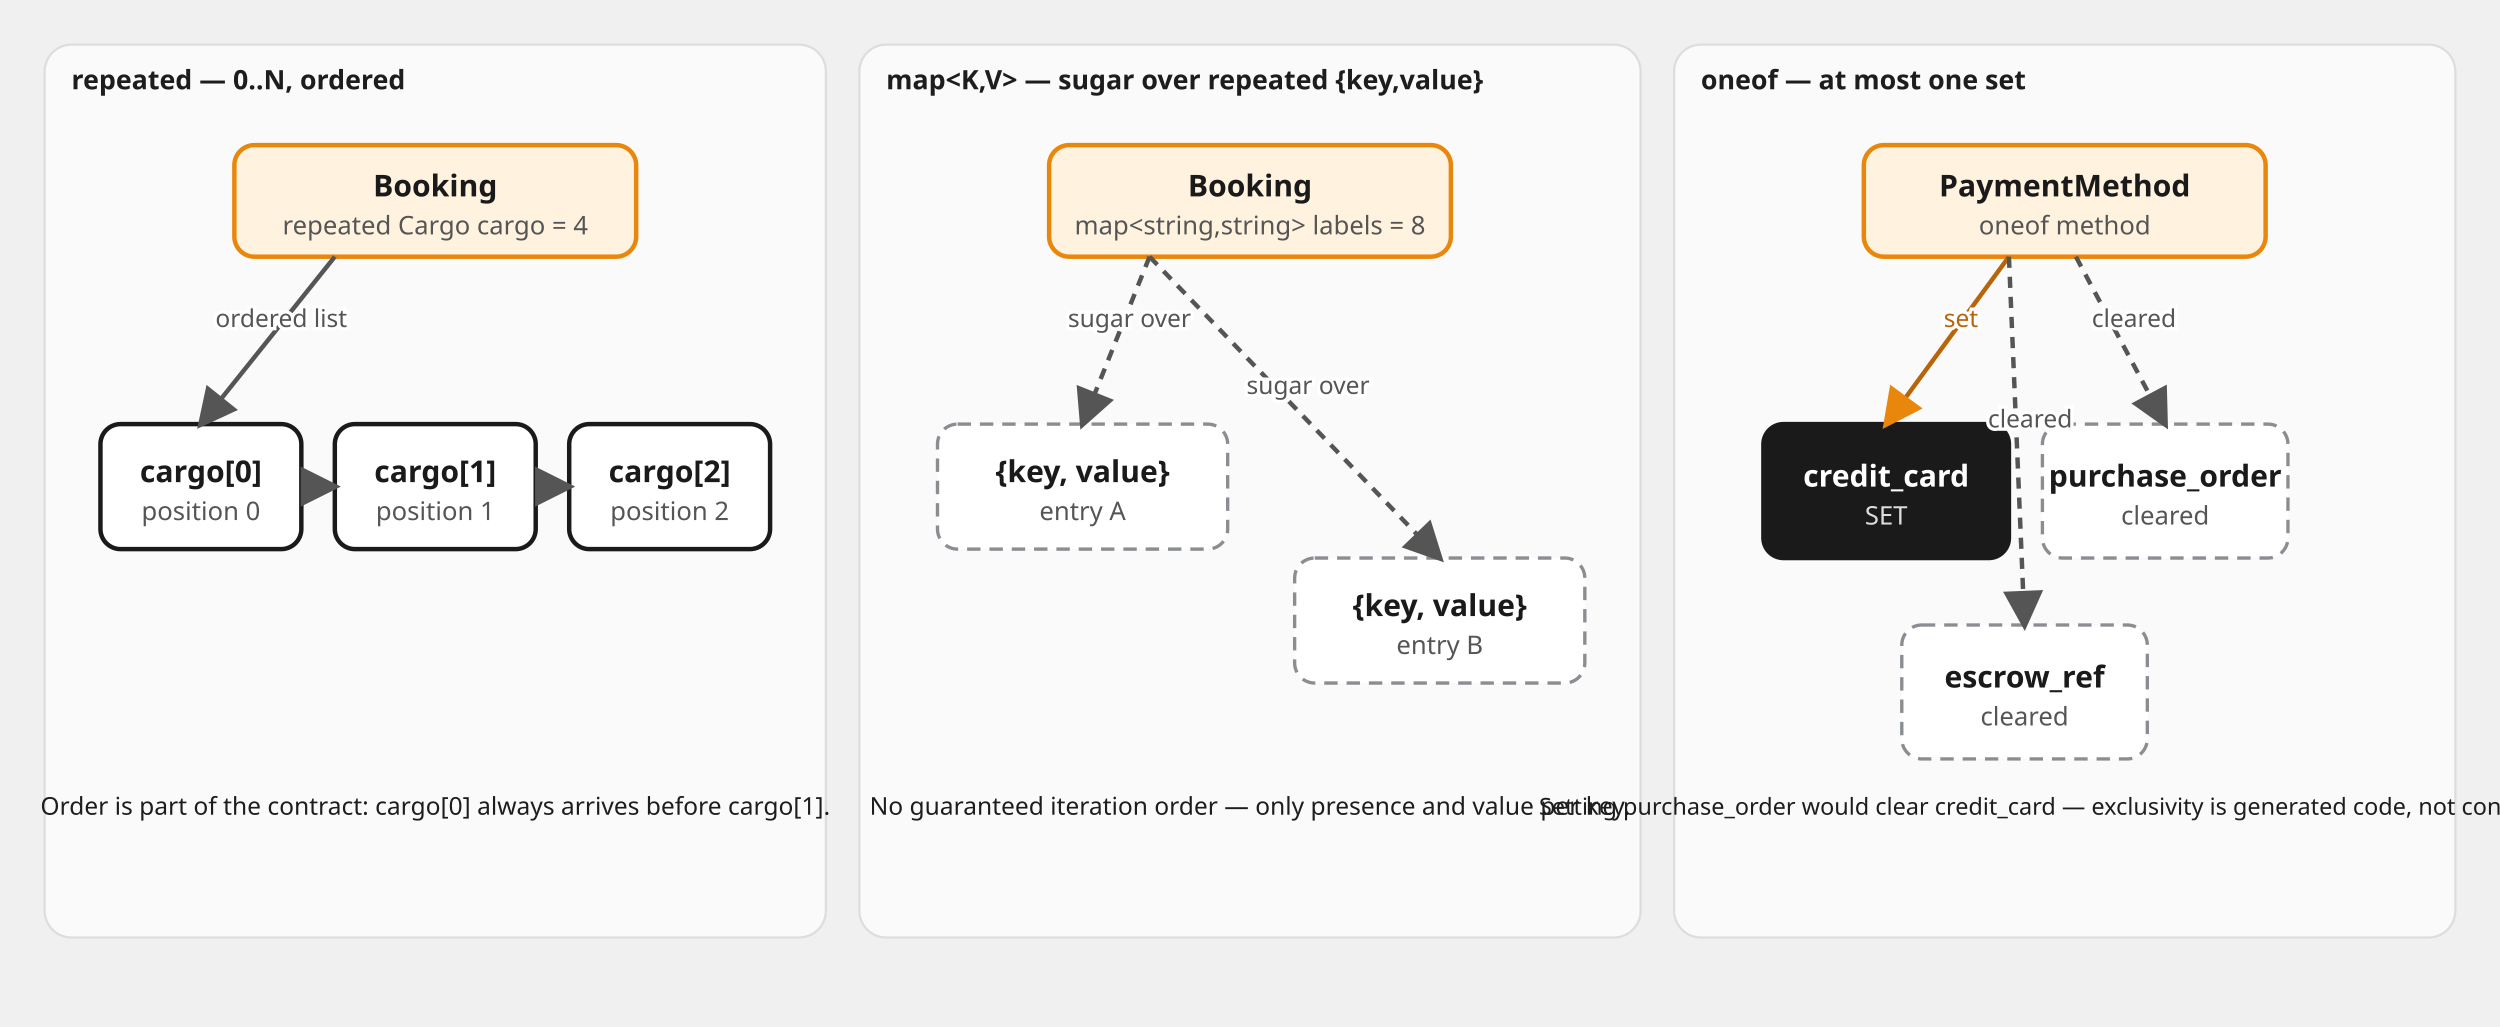
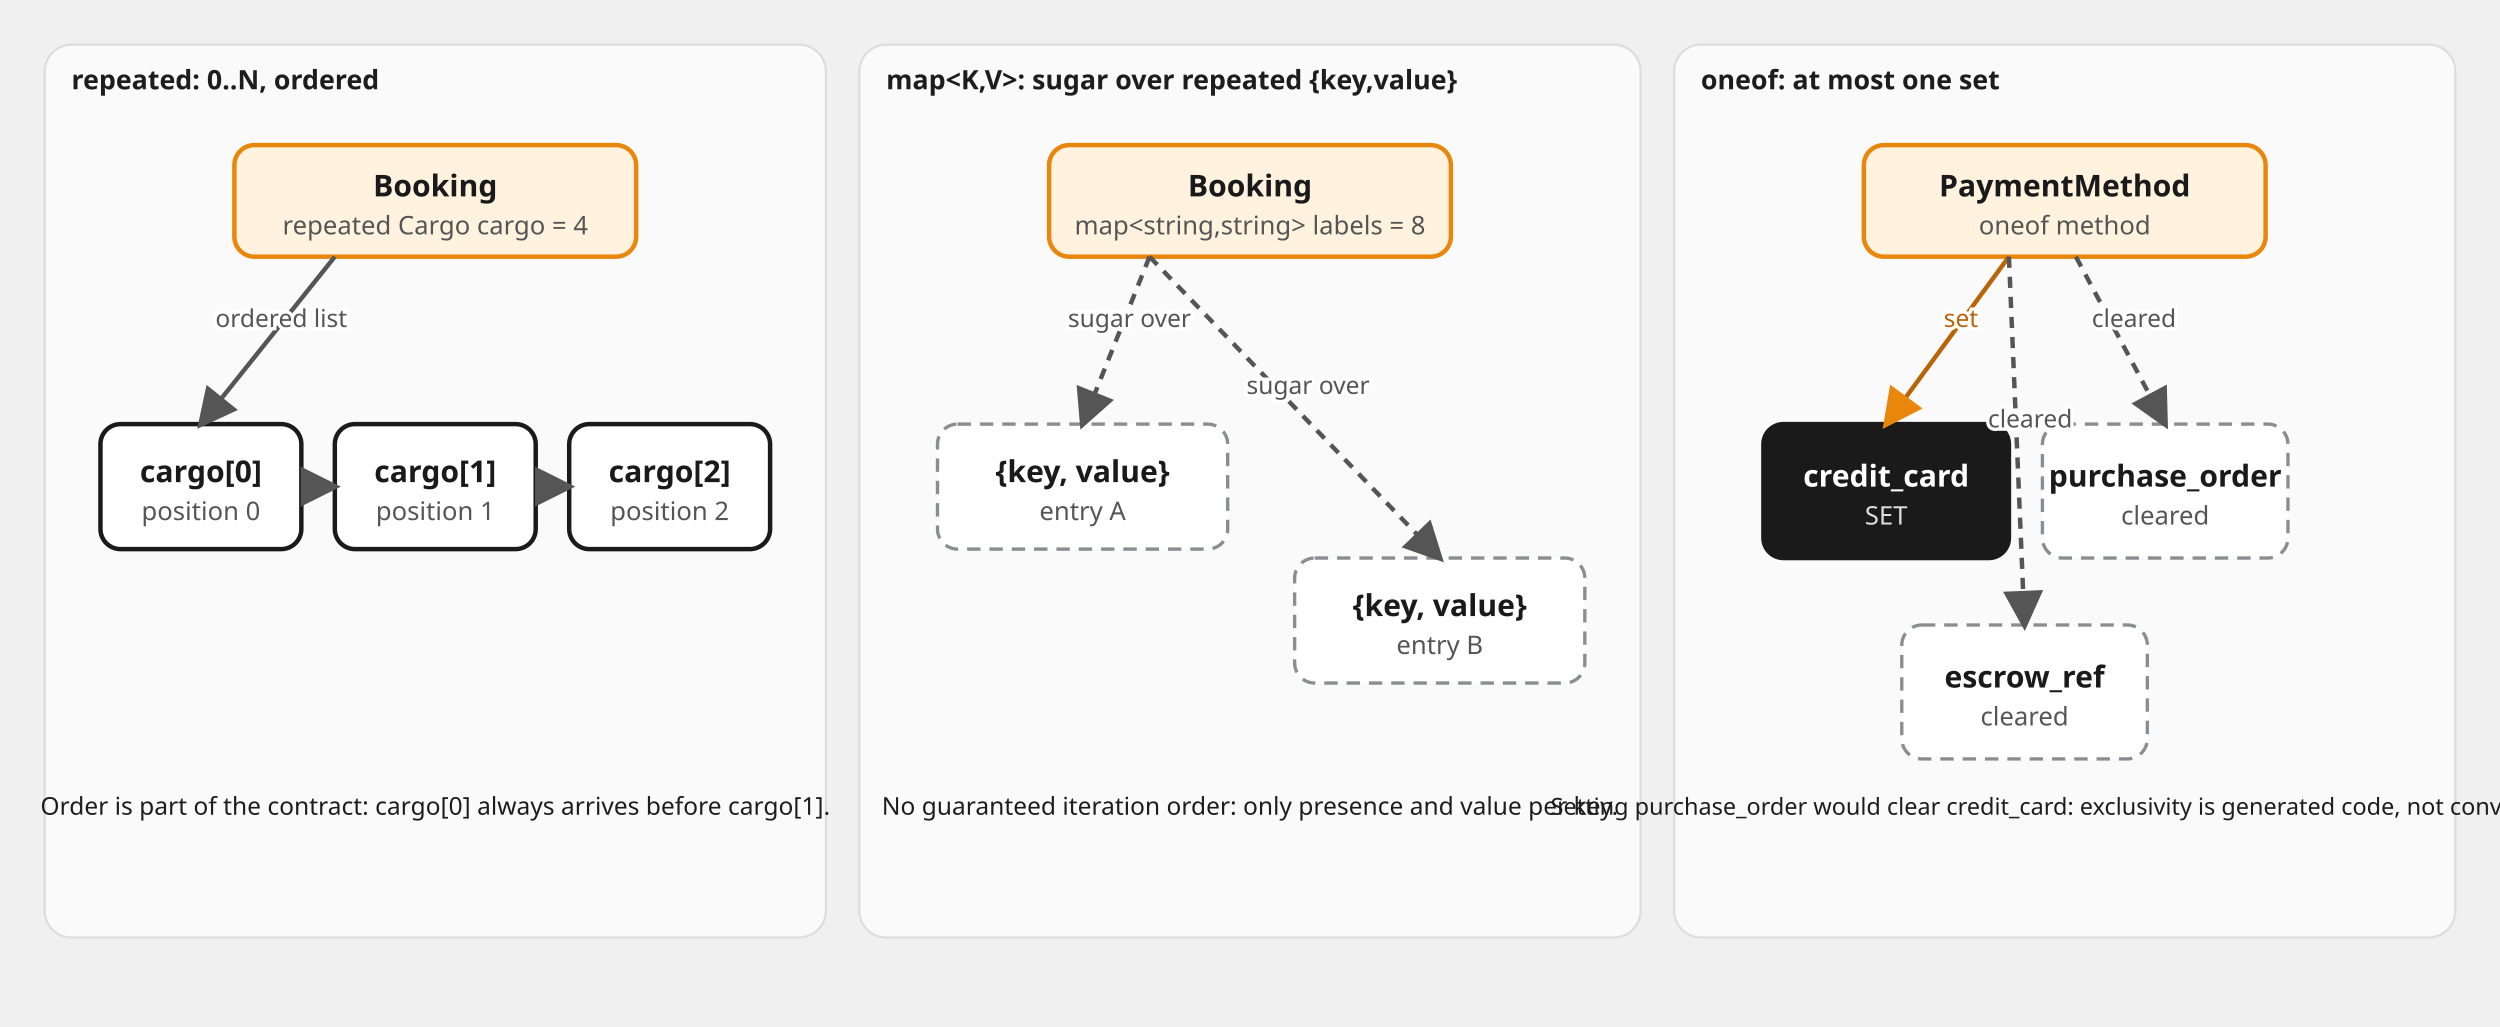
<svg xmlns="http://www.w3.org/2000/svg" viewBox="0 0 1120 460" font-family="'Red Hat Text', system-ui, sans-serif" role="img">
  <defs>
    <marker id="a" viewBox="0 0 10 10" refX="8.5" refY="5" markerWidth="9" markerHeight="9" orient="auto-start-reverse">
      <path d="M0,0 L10,5 L0,10 z" fill="#555" />
    </marker>
    <marker id="am" viewBox="0 0 10 10" refX="8.5" refY="5" markerWidth="9" markerHeight="9" orient="auto-start-reverse">
      <path d="M0,0 L10,5 L0,10 z" fill="#e8870c" />
    </marker>
  </defs>
  <rect x="20" y="20" width="350" height="400" rx="12" fill="#fafafa" stroke="#ddd" />
-   <text x="32" y="40" font-size="12" font-weight="700" fill="#1d1d1d">repeated — 0..N, ordered</text>
+   <text x="32" y="40" font-size="12" font-weight="700" fill="#1d1d1d">repeated: 0..N, ordered</text>
  <rect x="385" y="20" width="350" height="400" rx="12" fill="#fafafa" stroke="#ddd" />
-   <text x="397" y="40" font-size="12" font-weight="700" fill="#1d1d1d">map&lt;K,V&gt; — sugar over repeated {key,value}</text>
+   <text x="397" y="40" font-size="12" font-weight="700" fill="#1d1d1d">map&lt;K,V&gt;: sugar over repeated {key,value}</text>
  <rect x="750" y="20" width="350" height="400" rx="12" fill="#fafafa" stroke="#ddd" />
-   <text x="762" y="40" font-size="12" font-weight="700" fill="#1d1d1d">oneof — at most one set</text>
+   <text x="762" y="40" font-size="12" font-weight="700" fill="#1d1d1d">oneof: at most one set</text>
  <rect x="105" y="65" width="180" height="50" rx="9" fill="#fff3e0" stroke="#e8870c" stroke-width="2" />
  <text x="195.0" y="88.0" font-size="13.5" font-weight="700" fill="#1a1a1a" text-anchor="middle">Booking</text>
  <text x="195.0" y="105.0" font-size="11.5" fill="#555555" text-anchor="middle">repeated Cargo cargo = 4</text>
  <rect x="45" y="190" width="90" height="56" rx="9" fill="#ffffff" stroke="#1a1a1a" stroke-width="2" />
  <text x="90.0" y="216.0" font-size="13.5" font-weight="700" fill="#1a1a1a" text-anchor="middle">cargo[0]</text>
  <text x="90.0" y="233.0" font-size="11.5" fill="#555555" text-anchor="middle">position 0</text>
  <rect x="150" y="190" width="90" height="56" rx="9" fill="#ffffff" stroke="#1a1a1a" stroke-width="2" />
  <text x="195.0" y="216.0" font-size="13.5" font-weight="700" fill="#1a1a1a" text-anchor="middle">cargo[1]</text>
  <text x="195.0" y="233.0" font-size="11.5" fill="#555555" text-anchor="middle">position 1</text>
  <rect x="255" y="190" width="90" height="56" rx="9" fill="#ffffff" stroke="#1a1a1a" stroke-width="2" />
  <text x="300.0" y="216.0" font-size="13.5" font-weight="700" fill="#1a1a1a" text-anchor="middle">cargo[2]</text>
  <text x="300.0" y="233.0" font-size="11.5" fill="#555555" text-anchor="middle">position 2</text>
  <rect x="470" y="65" width="180" height="50" rx="9" fill="#fff3e0" stroke="#e8870c" stroke-width="2" />
  <text x="560.0" y="88.0" font-size="13.5" font-weight="700" fill="#1a1a1a" text-anchor="middle">Booking</text>
  <text x="560.0" y="105.0" font-size="11.5" fill="#555555" text-anchor="middle">map&lt;string,string&gt; labels = 8</text>
  <rect x="420" y="190" width="130" height="56" rx="9" fill="#ffffff" stroke="#8a8d91" stroke-width="1.5" stroke-dasharray="6 4" />
  <text x="485.0" y="216.0" font-size="13.5" font-weight="700" fill="#1a1a1a" text-anchor="middle">{key, value}</text>
  <text x="485.0" y="233.0" font-size="11.5" fill="#555555" text-anchor="middle">entry A</text>
  <rect x="580" y="250" width="130" height="56" rx="9" fill="#ffffff" stroke="#8a8d91" stroke-width="1.5" stroke-dasharray="6 4" />
  <text x="645.0" y="276.0" font-size="13.5" font-weight="700" fill="#1a1a1a" text-anchor="middle">{key, value}</text>
  <text x="645.0" y="293.0" font-size="11.5" fill="#555555" text-anchor="middle">entry B</text>
  <rect x="835" y="65" width="180" height="50" rx="9" fill="#fff3e0" stroke="#e8870c" stroke-width="2" />
  <text x="925.0" y="88.0" font-size="13.5" font-weight="700" fill="#1a1a1a" text-anchor="middle">PaymentMethod</text>
  <text x="925.0" y="105.0" font-size="11.5" fill="#555555" text-anchor="middle">oneof method</text>
  <rect x="790" y="190" width="110" height="60" rx="9" fill="#1a1a1a" stroke="#1a1a1a" stroke-width="2" />
  <text x="845.0" y="218.0" font-size="13.5" font-weight="700" fill="#ffffff" text-anchor="middle">credit_card</text>
  <text x="845.0" y="235.0" font-size="11.5" fill="#dddddd" text-anchor="middle">SET</text>
  <rect x="915" y="190" width="110" height="60" rx="9" fill="#ffffff" stroke="#8a8d91" stroke-width="1.5" stroke-dasharray="6 4" />
  <text x="970.0" y="218.0" font-size="13.5" font-weight="700" fill="#1a1a1a" text-anchor="middle">purchase_order</text>
  <text x="970.0" y="235.0" font-size="11.5" fill="#555555" text-anchor="middle">cleared</text>
  <rect x="852" y="280" width="110" height="60" rx="9" fill="#ffffff" stroke="#8a8d91" stroke-width="1.5" stroke-dasharray="6 4" />
  <text x="907.0" y="308.0" font-size="13.5" font-weight="700" fill="#1a1a1a" text-anchor="middle">escrow_ref</text>
  <text x="907.0" y="325.0" font-size="11.5" fill="#555555" text-anchor="middle">cleared</text>
  <path d="M150,115 L90,190" fill="none" stroke="#555" stroke-width="2" marker-end="url(#a)" />
  <text x="126.0" y="146.5" font-size="11" fill="#ffffff" stroke="#ffffff" stroke-width="3" paint-order="stroke" text-anchor="middle">ordered list</text>
  <text x="126.0" y="146.5" font-size="11" fill="#555" text-anchor="middle">ordered list</text>
  <path d="M135,218 L150,218" fill="none" stroke="#555" stroke-width="2" marker-end="url(#a)" />
  <path d="M240,218 L255,218" fill="none" stroke="#555" stroke-width="2" marker-end="url(#a)" />
  <path d="M515,115 L485,190" fill="none" stroke="#555" stroke-width="2" stroke-dasharray="5 4" marker-end="url(#a)" />
  <text x="506.0" y="146.5" font-size="11" fill="#ffffff" stroke="#ffffff" stroke-width="3" paint-order="stroke" text-anchor="middle">sugar over</text>
  <text x="506.0" y="146.5" font-size="11" fill="#555" text-anchor="middle">sugar over</text>
  <path d="M515,115 L645,250" fill="none" stroke="#555" stroke-width="2" stroke-dasharray="5 4" marker-end="url(#a)" />
  <text x="586.0" y="176.5" font-size="11" fill="#ffffff" stroke="#ffffff" stroke-width="3" paint-order="stroke" text-anchor="middle">sugar over</text>
  <text x="586.0" y="176.5" font-size="11" fill="#555" text-anchor="middle">sugar over</text>
  <path d="M900,115 L845,190" fill="none" stroke="#b8650a" stroke-width="2" marker-end="url(#am)" />
  <text x="878.5" y="146.5" font-size="11" fill="#ffffff" stroke="#ffffff" stroke-width="3" paint-order="stroke" text-anchor="middle">set</text>
  <text x="878.5" y="146.5" font-size="11" fill="#b8650a" text-anchor="middle">set</text>
  <path d="M930,115 L970,190" fill="none" stroke="#555" stroke-width="2" stroke-dasharray="5 4" marker-end="url(#a)" />
  <text x="956.0" y="146.5" font-size="11" fill="#ffffff" stroke="#ffffff" stroke-width="3" paint-order="stroke" text-anchor="middle">cleared</text>
  <text x="956.0" y="146.5" font-size="11" fill="#555" text-anchor="middle">cleared</text>
  <path d="M900,115 L907,280" fill="none" stroke="#555" stroke-width="2" stroke-dasharray="5 4" marker-end="url(#a)" />
  <text x="909.5" y="191.5" font-size="11" fill="#ffffff" stroke="#ffffff" stroke-width="3" paint-order="stroke" text-anchor="middle">cleared</text>
  <text x="909.5" y="191.5" font-size="11" fill="#555" text-anchor="middle">cleared</text>
  <text x="195" y="365" font-size="11" fill="#1d1d1d" text-anchor="middle">Order is part of the contract: cargo[0] always arrives before cargo[1].</text>
-   <text x="560" y="365" font-size="11" fill="#1d1d1d" text-anchor="middle">No guaranteed iteration order — only presence and value per key.</text>
-   <text x="925" y="365" font-size="10.5" fill="#1d1d1d" text-anchor="middle">Setting purchase_order would clear credit_card — exclusivity is generated code, not convention.</text>
+   <text x="560" y="365" font-size="11" fill="#1d1d1d" text-anchor="middle">No guaranteed iteration order: only presence and value per key.</text>
+   <text x="925" y="365" font-size="10.5" fill="#1d1d1d" text-anchor="middle">Setting purchase_order would clear credit_card: exclusivity is generated code, not convention.</text>
</svg>
